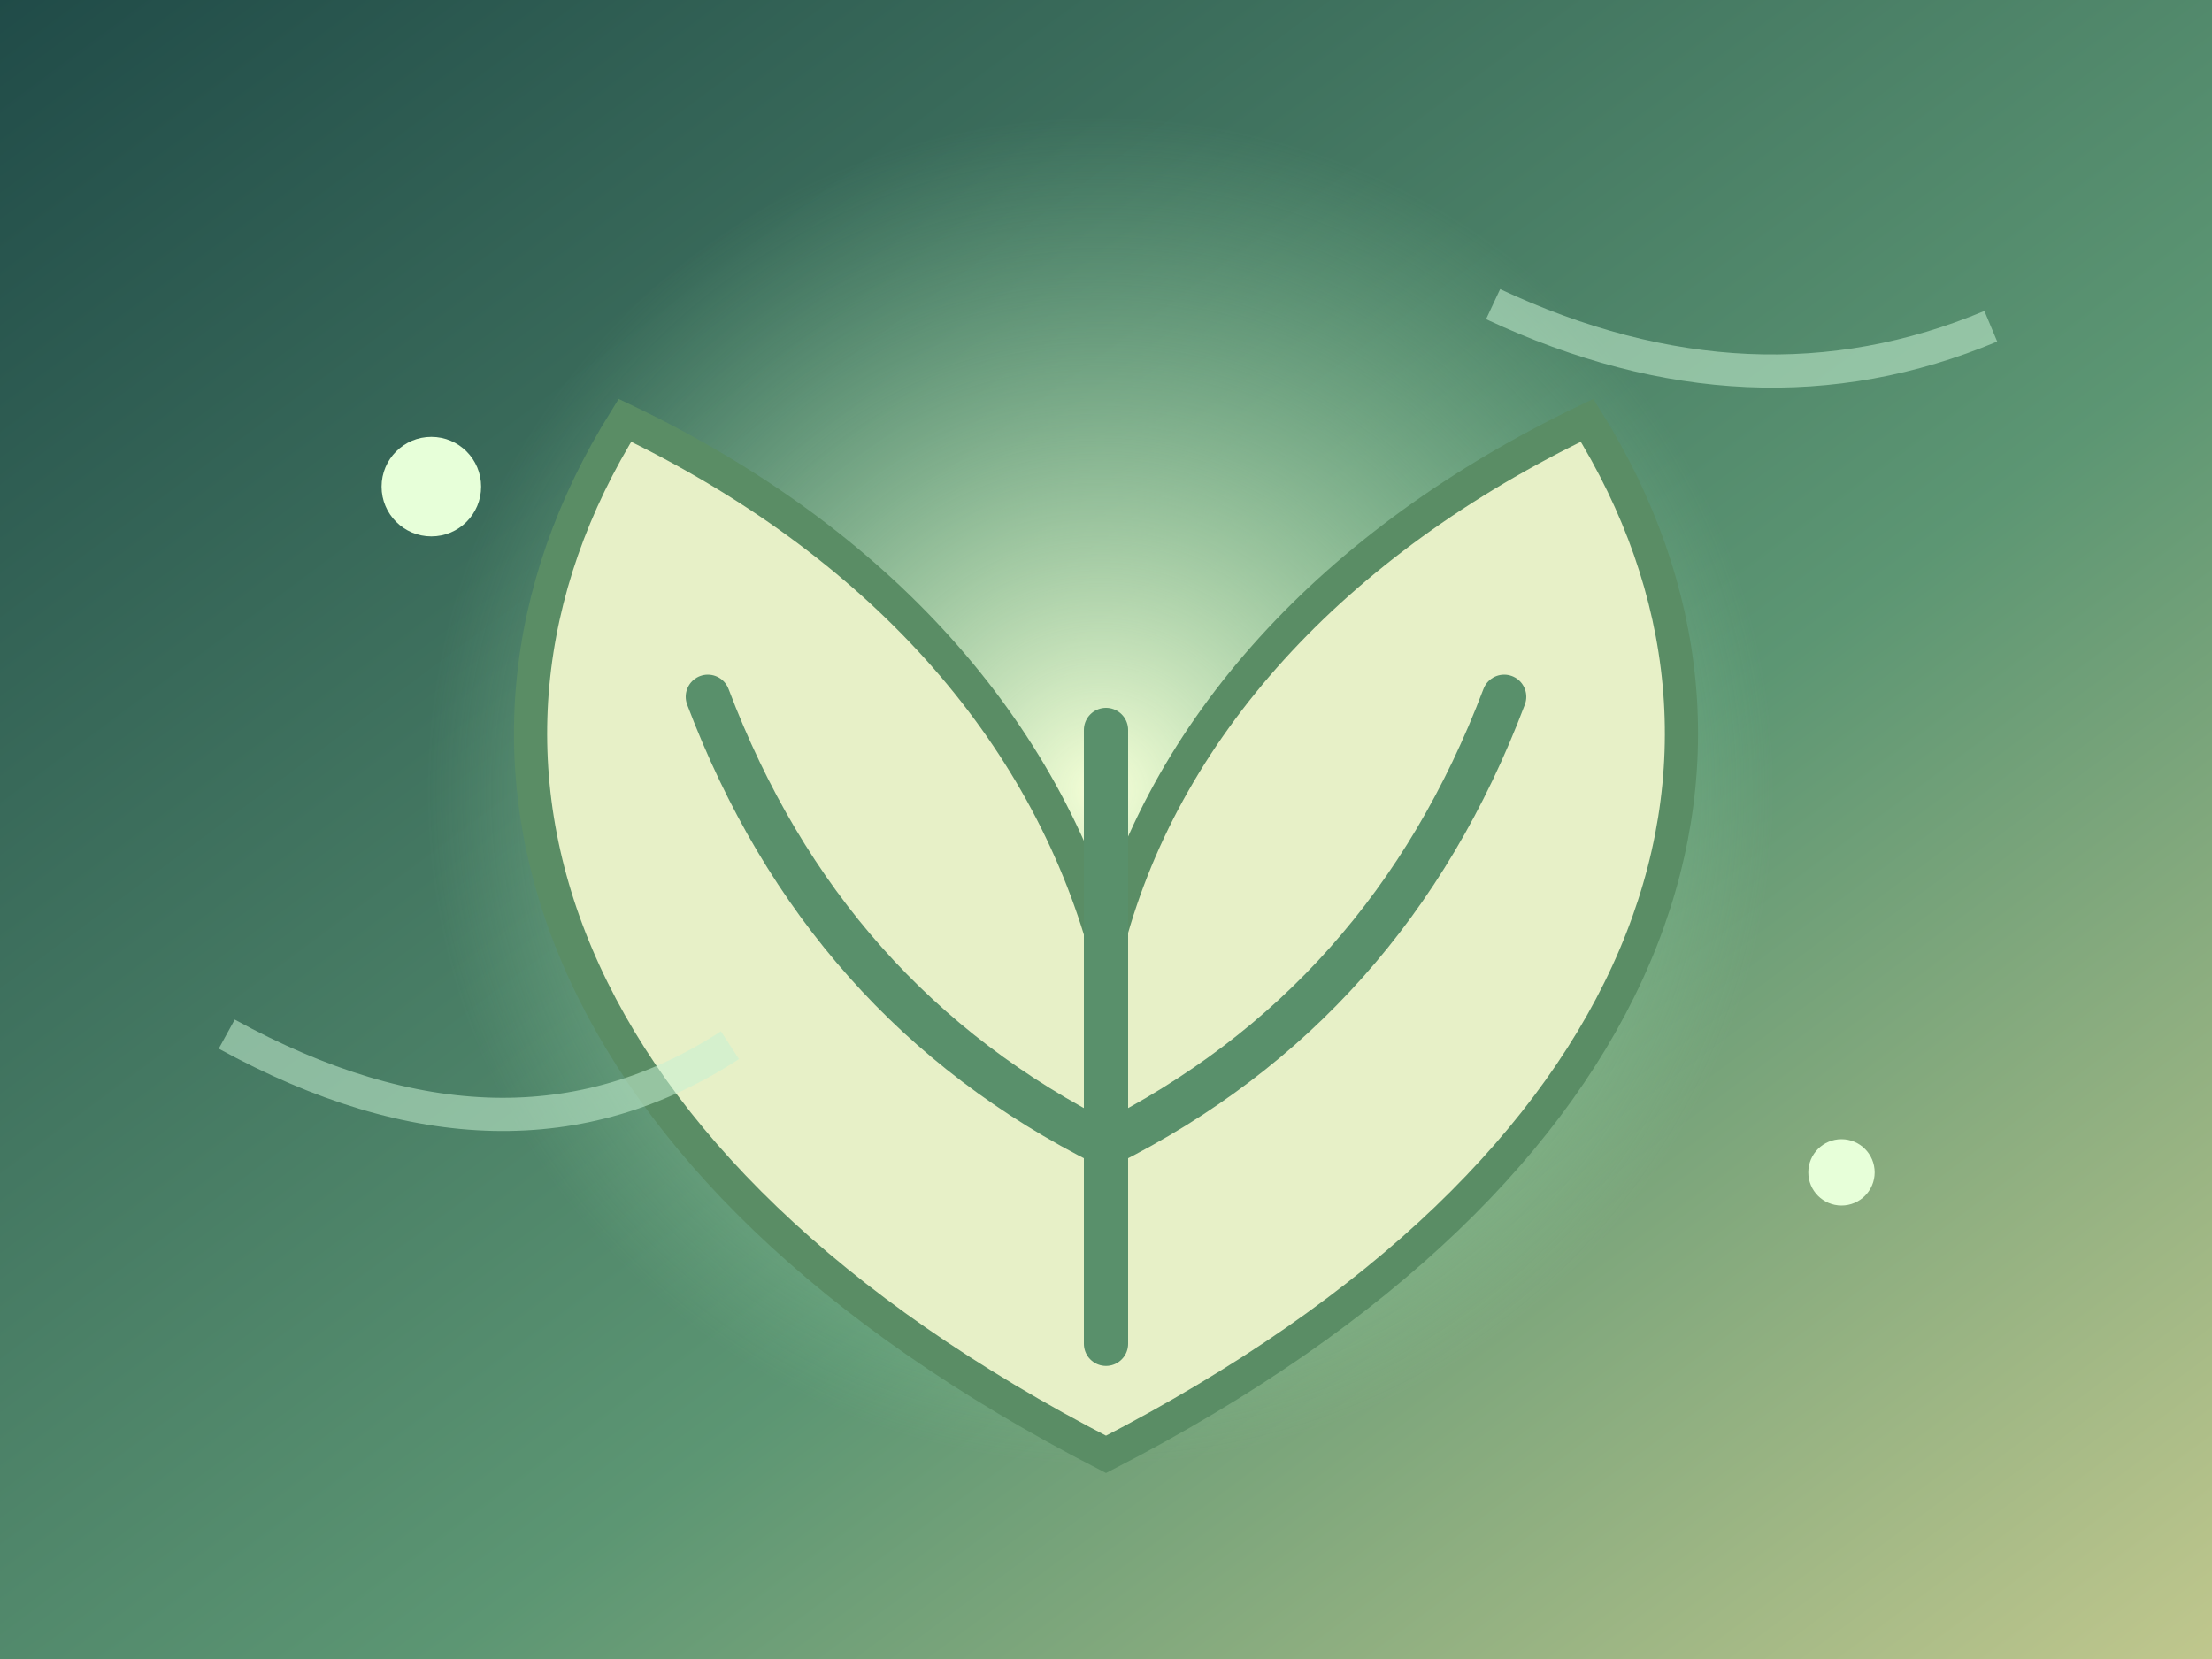
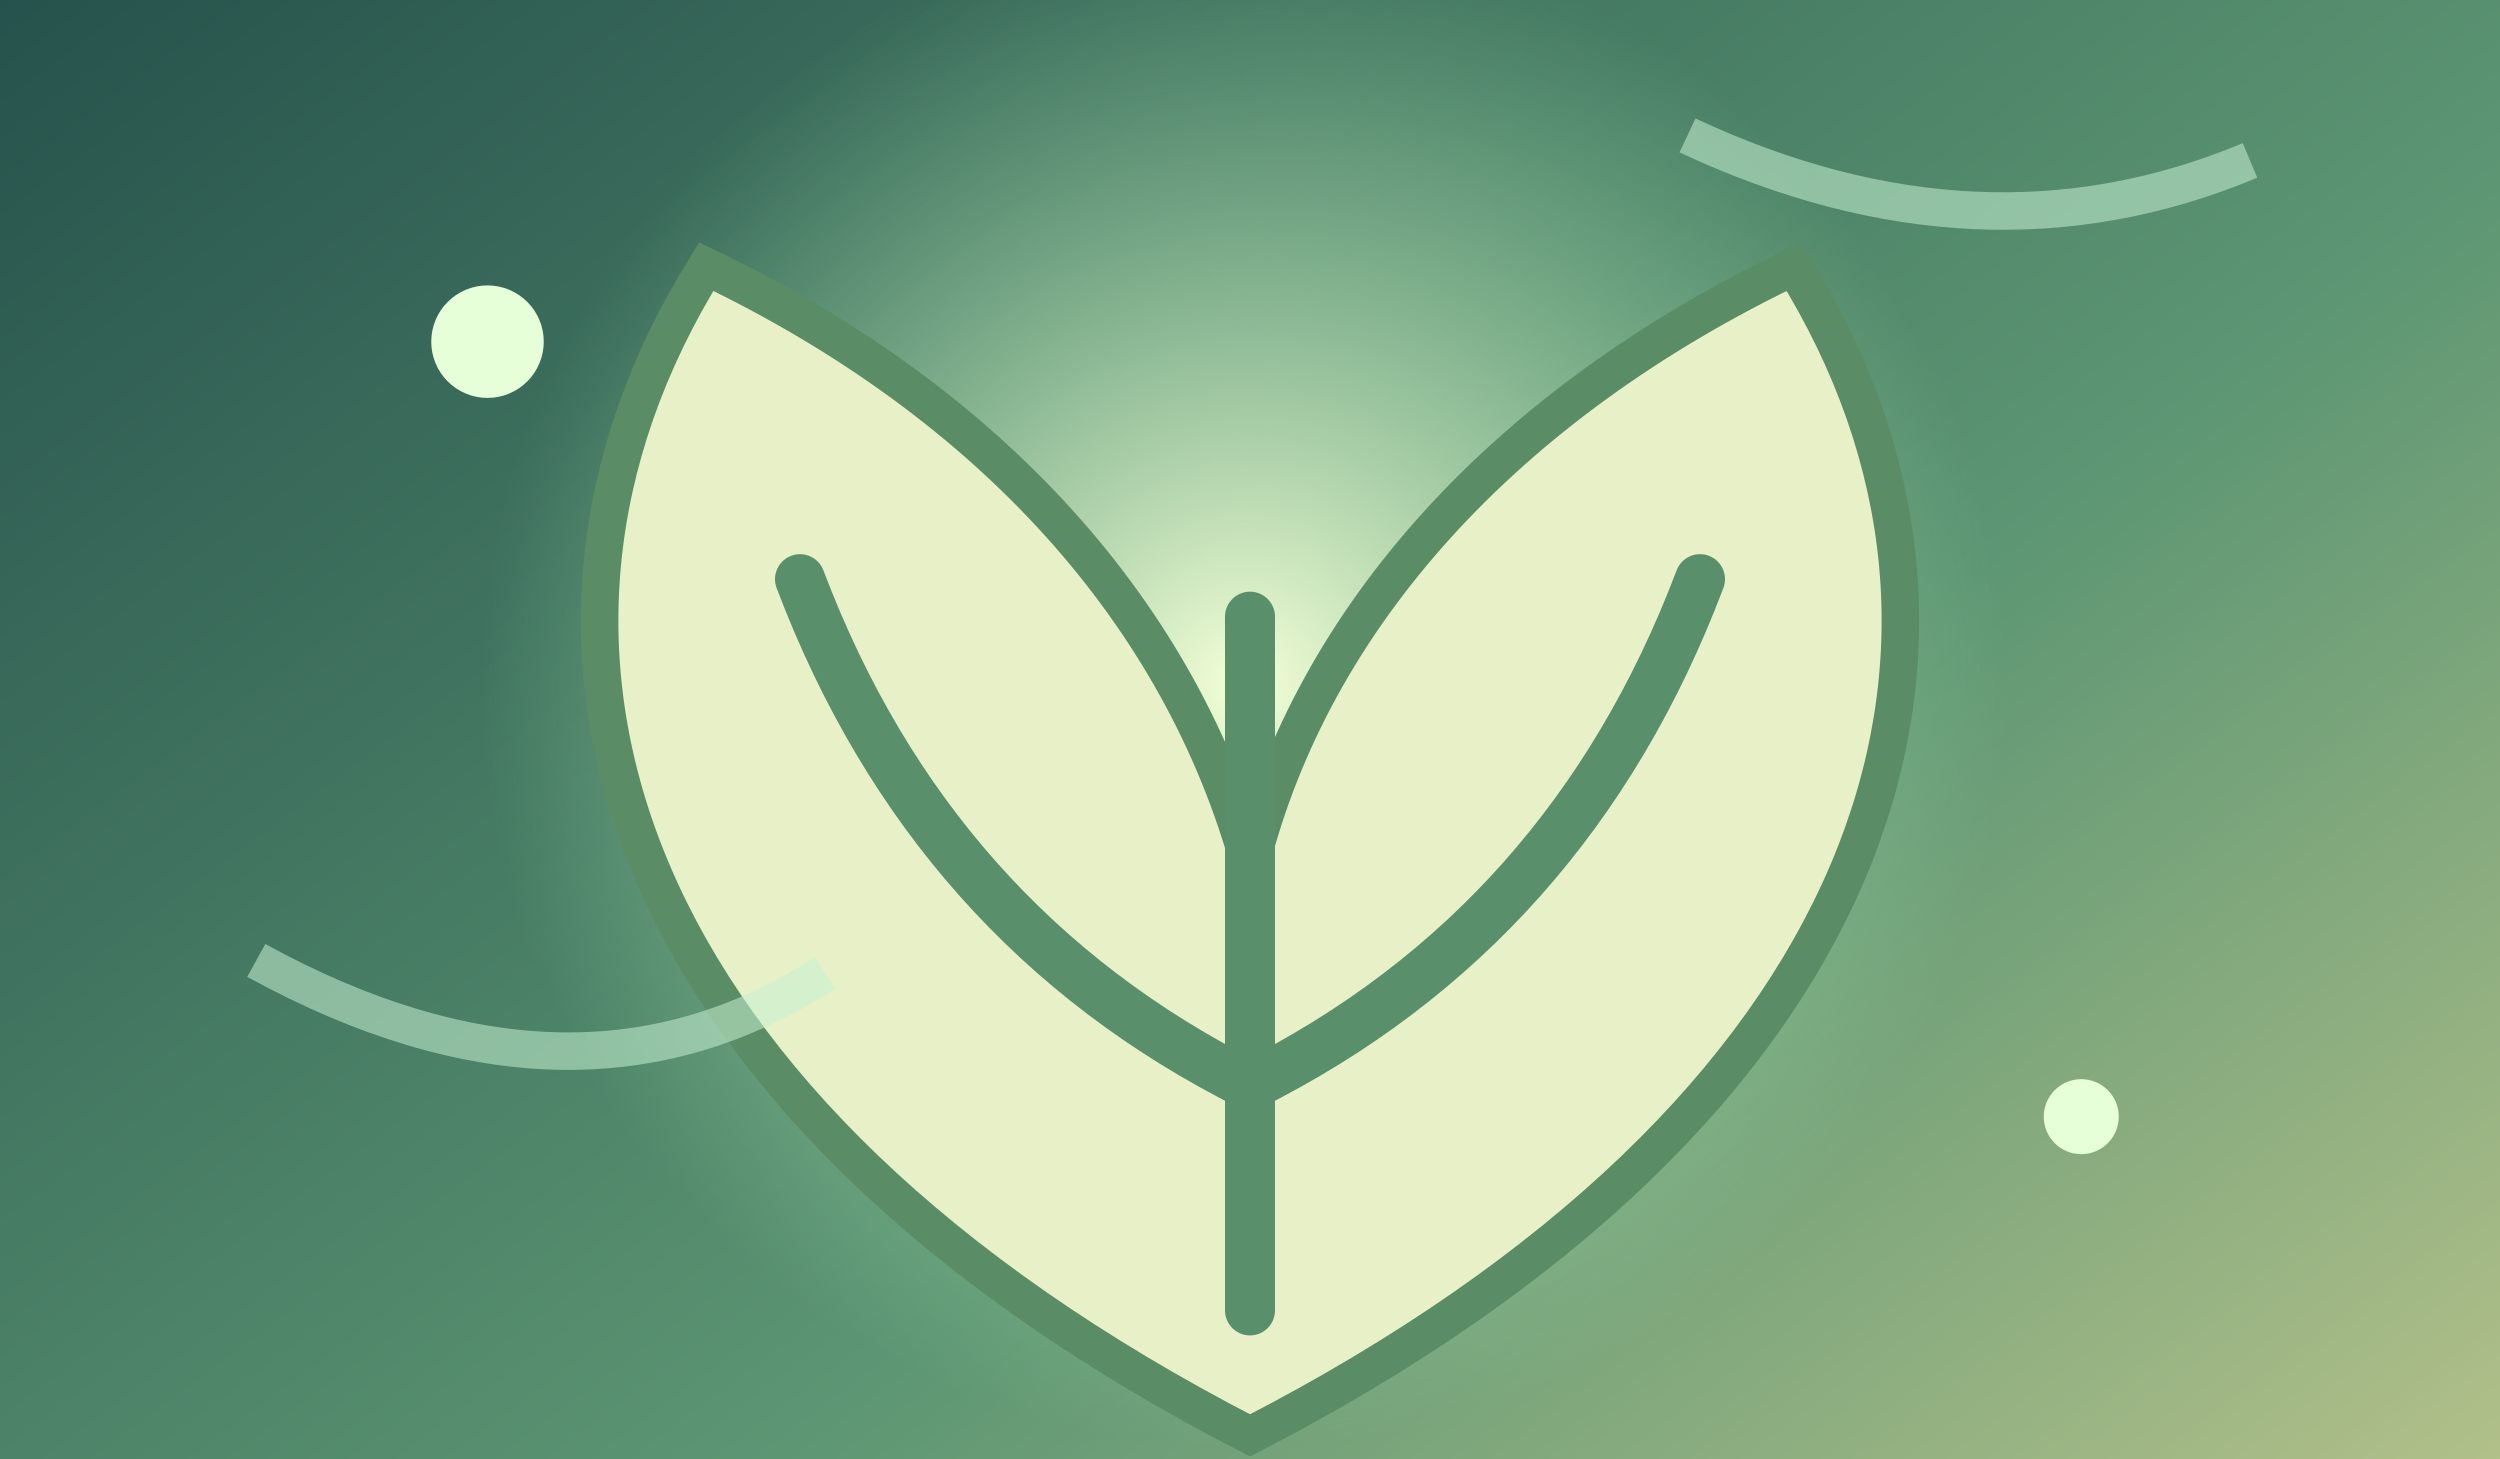
- <svg xmlns="http://www.w3.org/2000/svg" viewBox="0 0 400 300">
-   <defs>
-     <linearGradient id="b" y2="1">
-       <stop stop-color="#204b48" />
-       <stop offset=".6" stop-color="#5c9673" />
-       <stop offset="1" stop-color="#c0c78d" />
-     </linearGradient>
-     <radialGradient id="g">
-       <stop stop-color="#f5ffd7" />
-       <stop offset="1" stop-color="#9fe2aa" stop-opacity="0" />
-     </radialGradient>
-   </defs>
-   <rect width="400" height="300" fill="url(#b)" />
-   <circle cx="199" cy="143" r="122" fill="url(#g)" />
-   <path d="M200 263C99 211 75 137 113 76c46 22 76 56 87 96 10-40 41-74 87-96 38 61 14 135-87 187z" fill="#e7f0c7" stroke="#5a8d65" stroke-width="6" />
-   <path d="M200 243V132m0 75c-34-17-58-44-72-81m72 81c34-17 58-44 72-81" fill="none" stroke="#59906b" stroke-width="8" stroke-linecap="round" />
-   <path d="M41 187q51 28 91 2M270 55q47 22 90 4" fill="none" stroke="#c7f1d2" stroke-width="6" opacity=".55" />
-   <circle cx="78" cy="88" r="9" fill="#e7ffd9" />
-   <circle cx="333" cy="212" r="6" fill="#e7ffd9" />
+ <svg xmlns="http://www.w3.org/2000/svg" width="480" height="280" viewBox="0 0 480 280">
+   <g transform="translate(0 -40) scale(1.2)">
+     <defs>
+       <linearGradient id="b" y2="1">
+         <stop stop-color="#204b48" />
+         <stop offset=".6" stop-color="#5c9673" />
+         <stop offset="1" stop-color="#c0c78d" />
+       </linearGradient>
+       <radialGradient id="g">
+         <stop stop-color="#f5ffd7" />
+         <stop offset="1" stop-color="#9fe2aa" stop-opacity="0" />
+       </radialGradient>
+     </defs>
+     <rect width="400" height="300" fill="url(#b)" />
+     <circle cx="199" cy="143" r="122" fill="url(#g)" />
+     <path d="M200 263C99 211 75 137 113 76c46 22 76 56 87 96 10-40 41-74 87-96 38 61 14 135-87 187z" fill="#e7f0c7" stroke="#5a8d65" stroke-width="6" />
+     <path d="M200 243V132m0 75c-34-17-58-44-72-81m72 81c34-17 58-44 72-81" fill="none" stroke="#59906b" stroke-width="8" stroke-linecap="round" />
+     <path d="M41 187q51 28 91 2M270 55q47 22 90 4" fill="none" stroke="#c7f1d2" stroke-width="6" opacity=".55" />
+     <circle cx="78" cy="88" r="9" fill="#e7ffd9" />
+     <circle cx="333" cy="212" r="6" fill="#e7ffd9" />
+   </g>
</svg>
